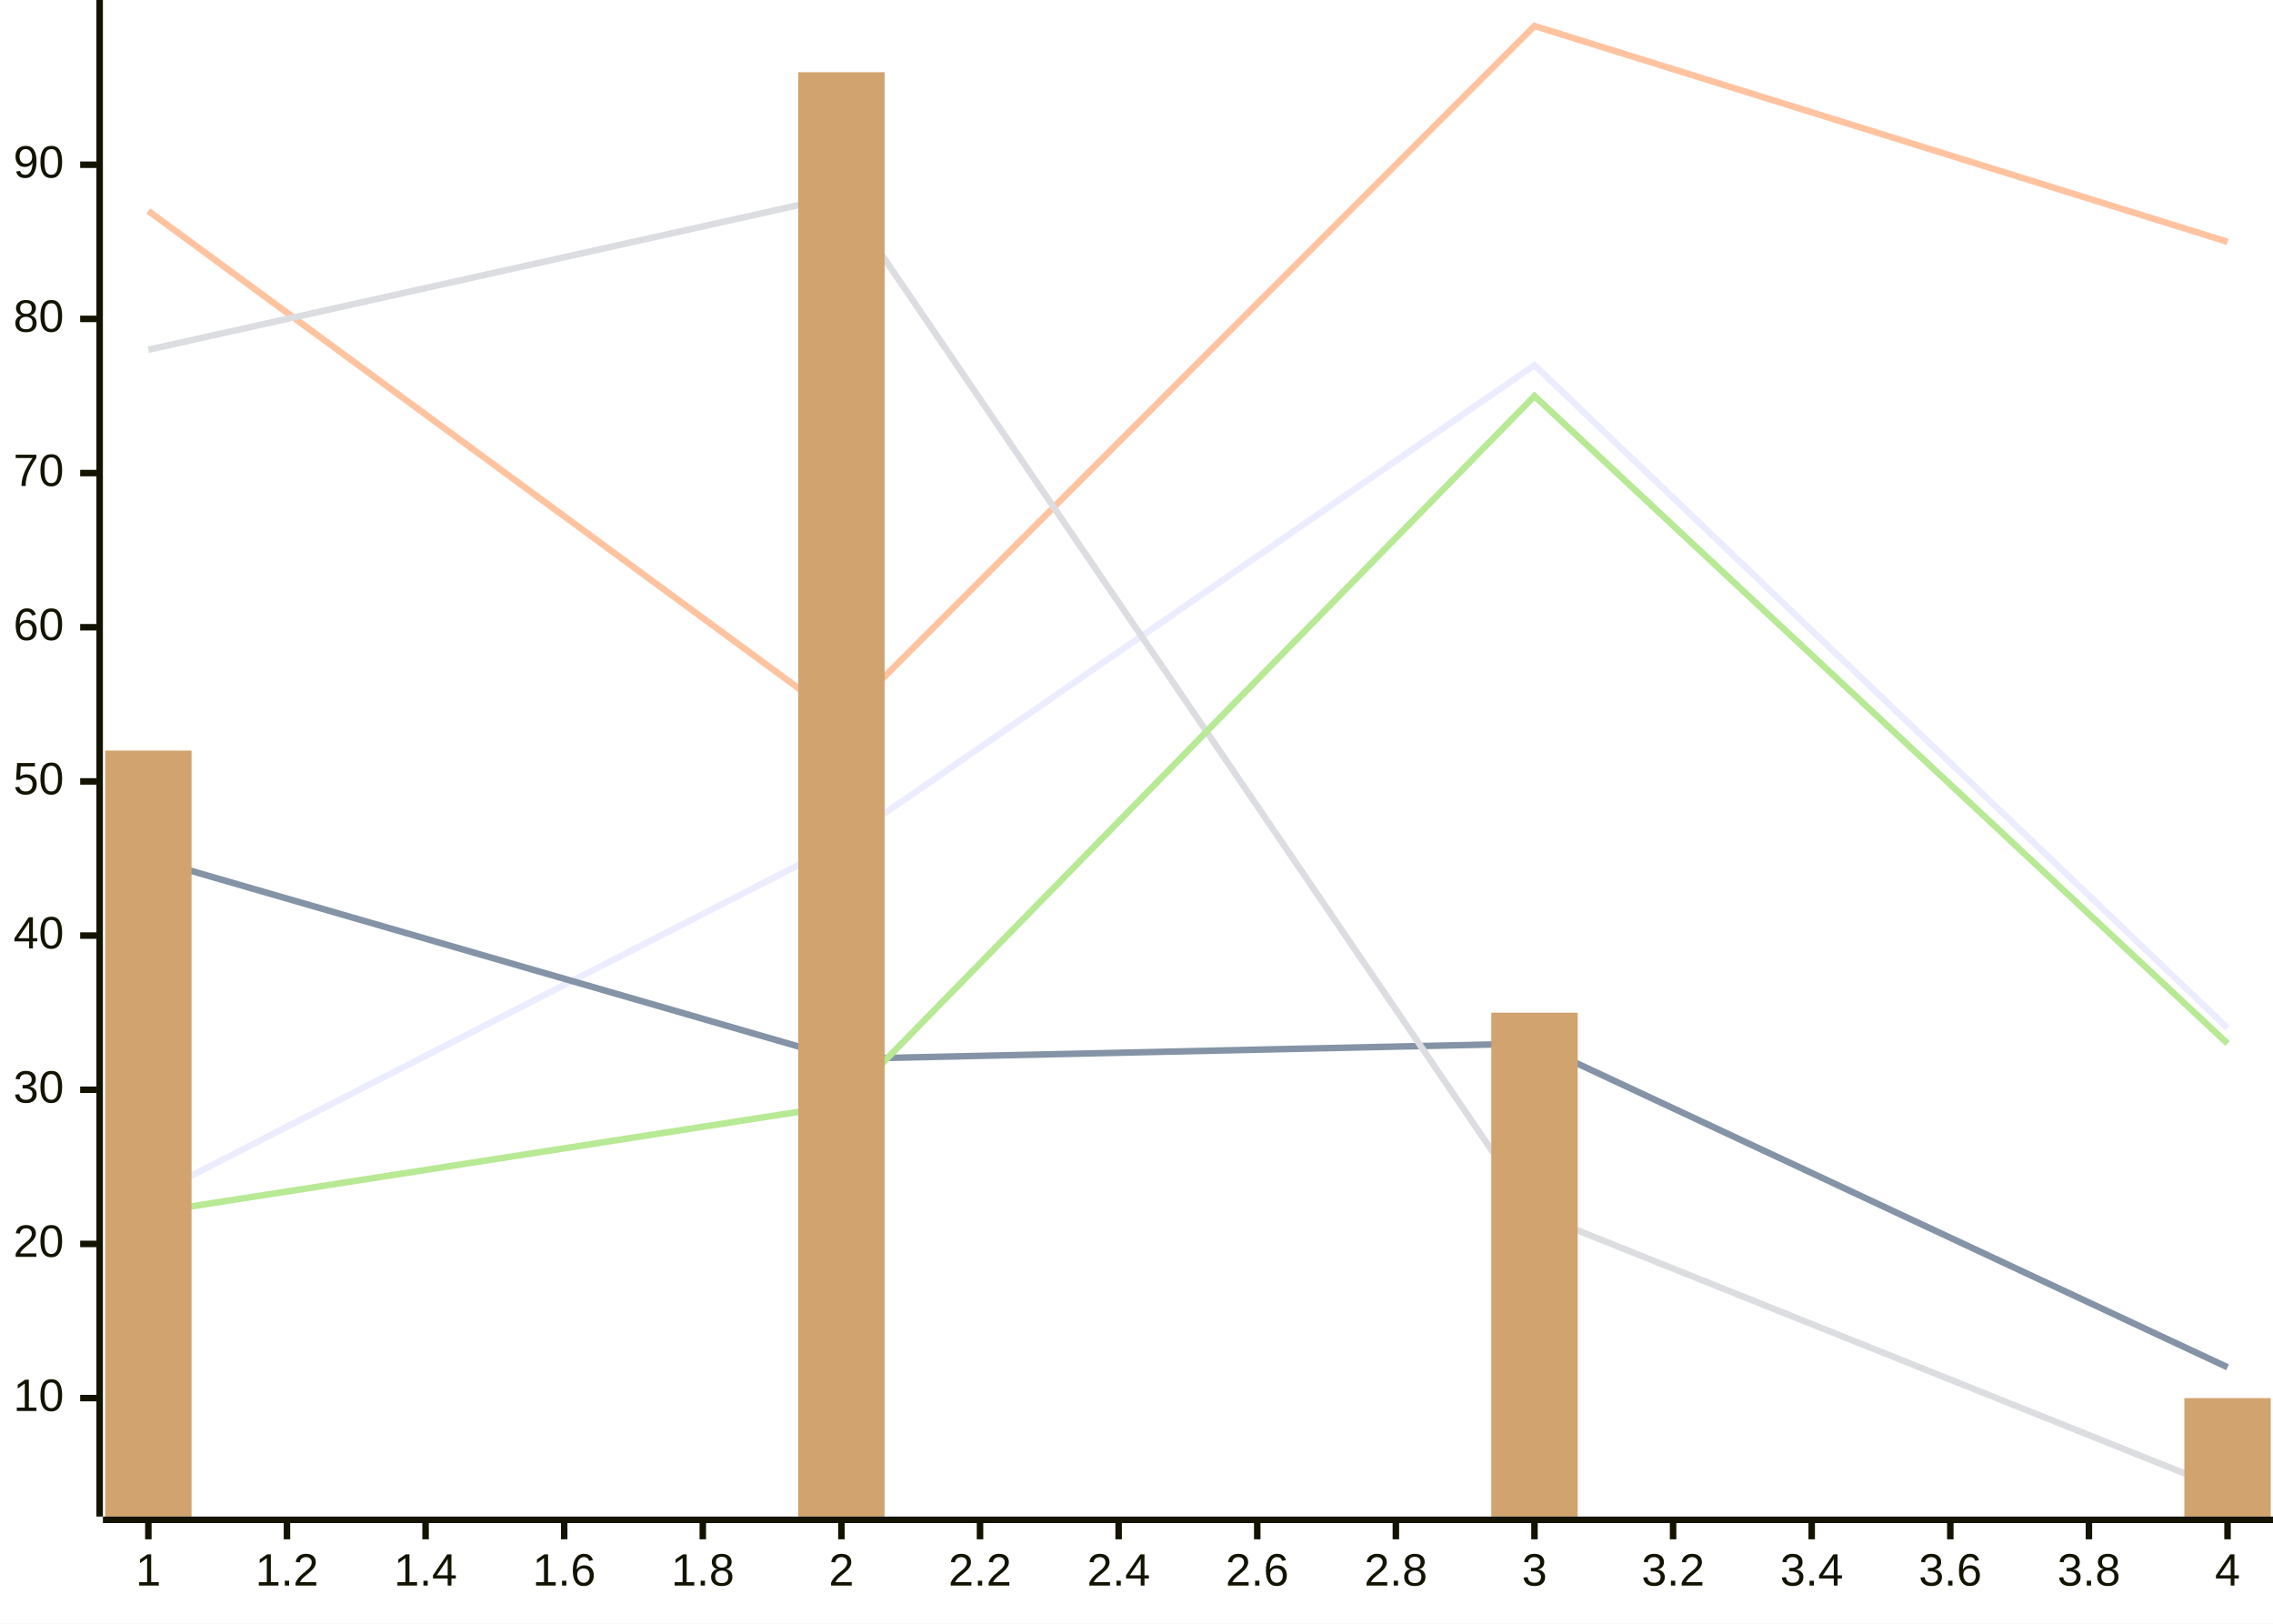
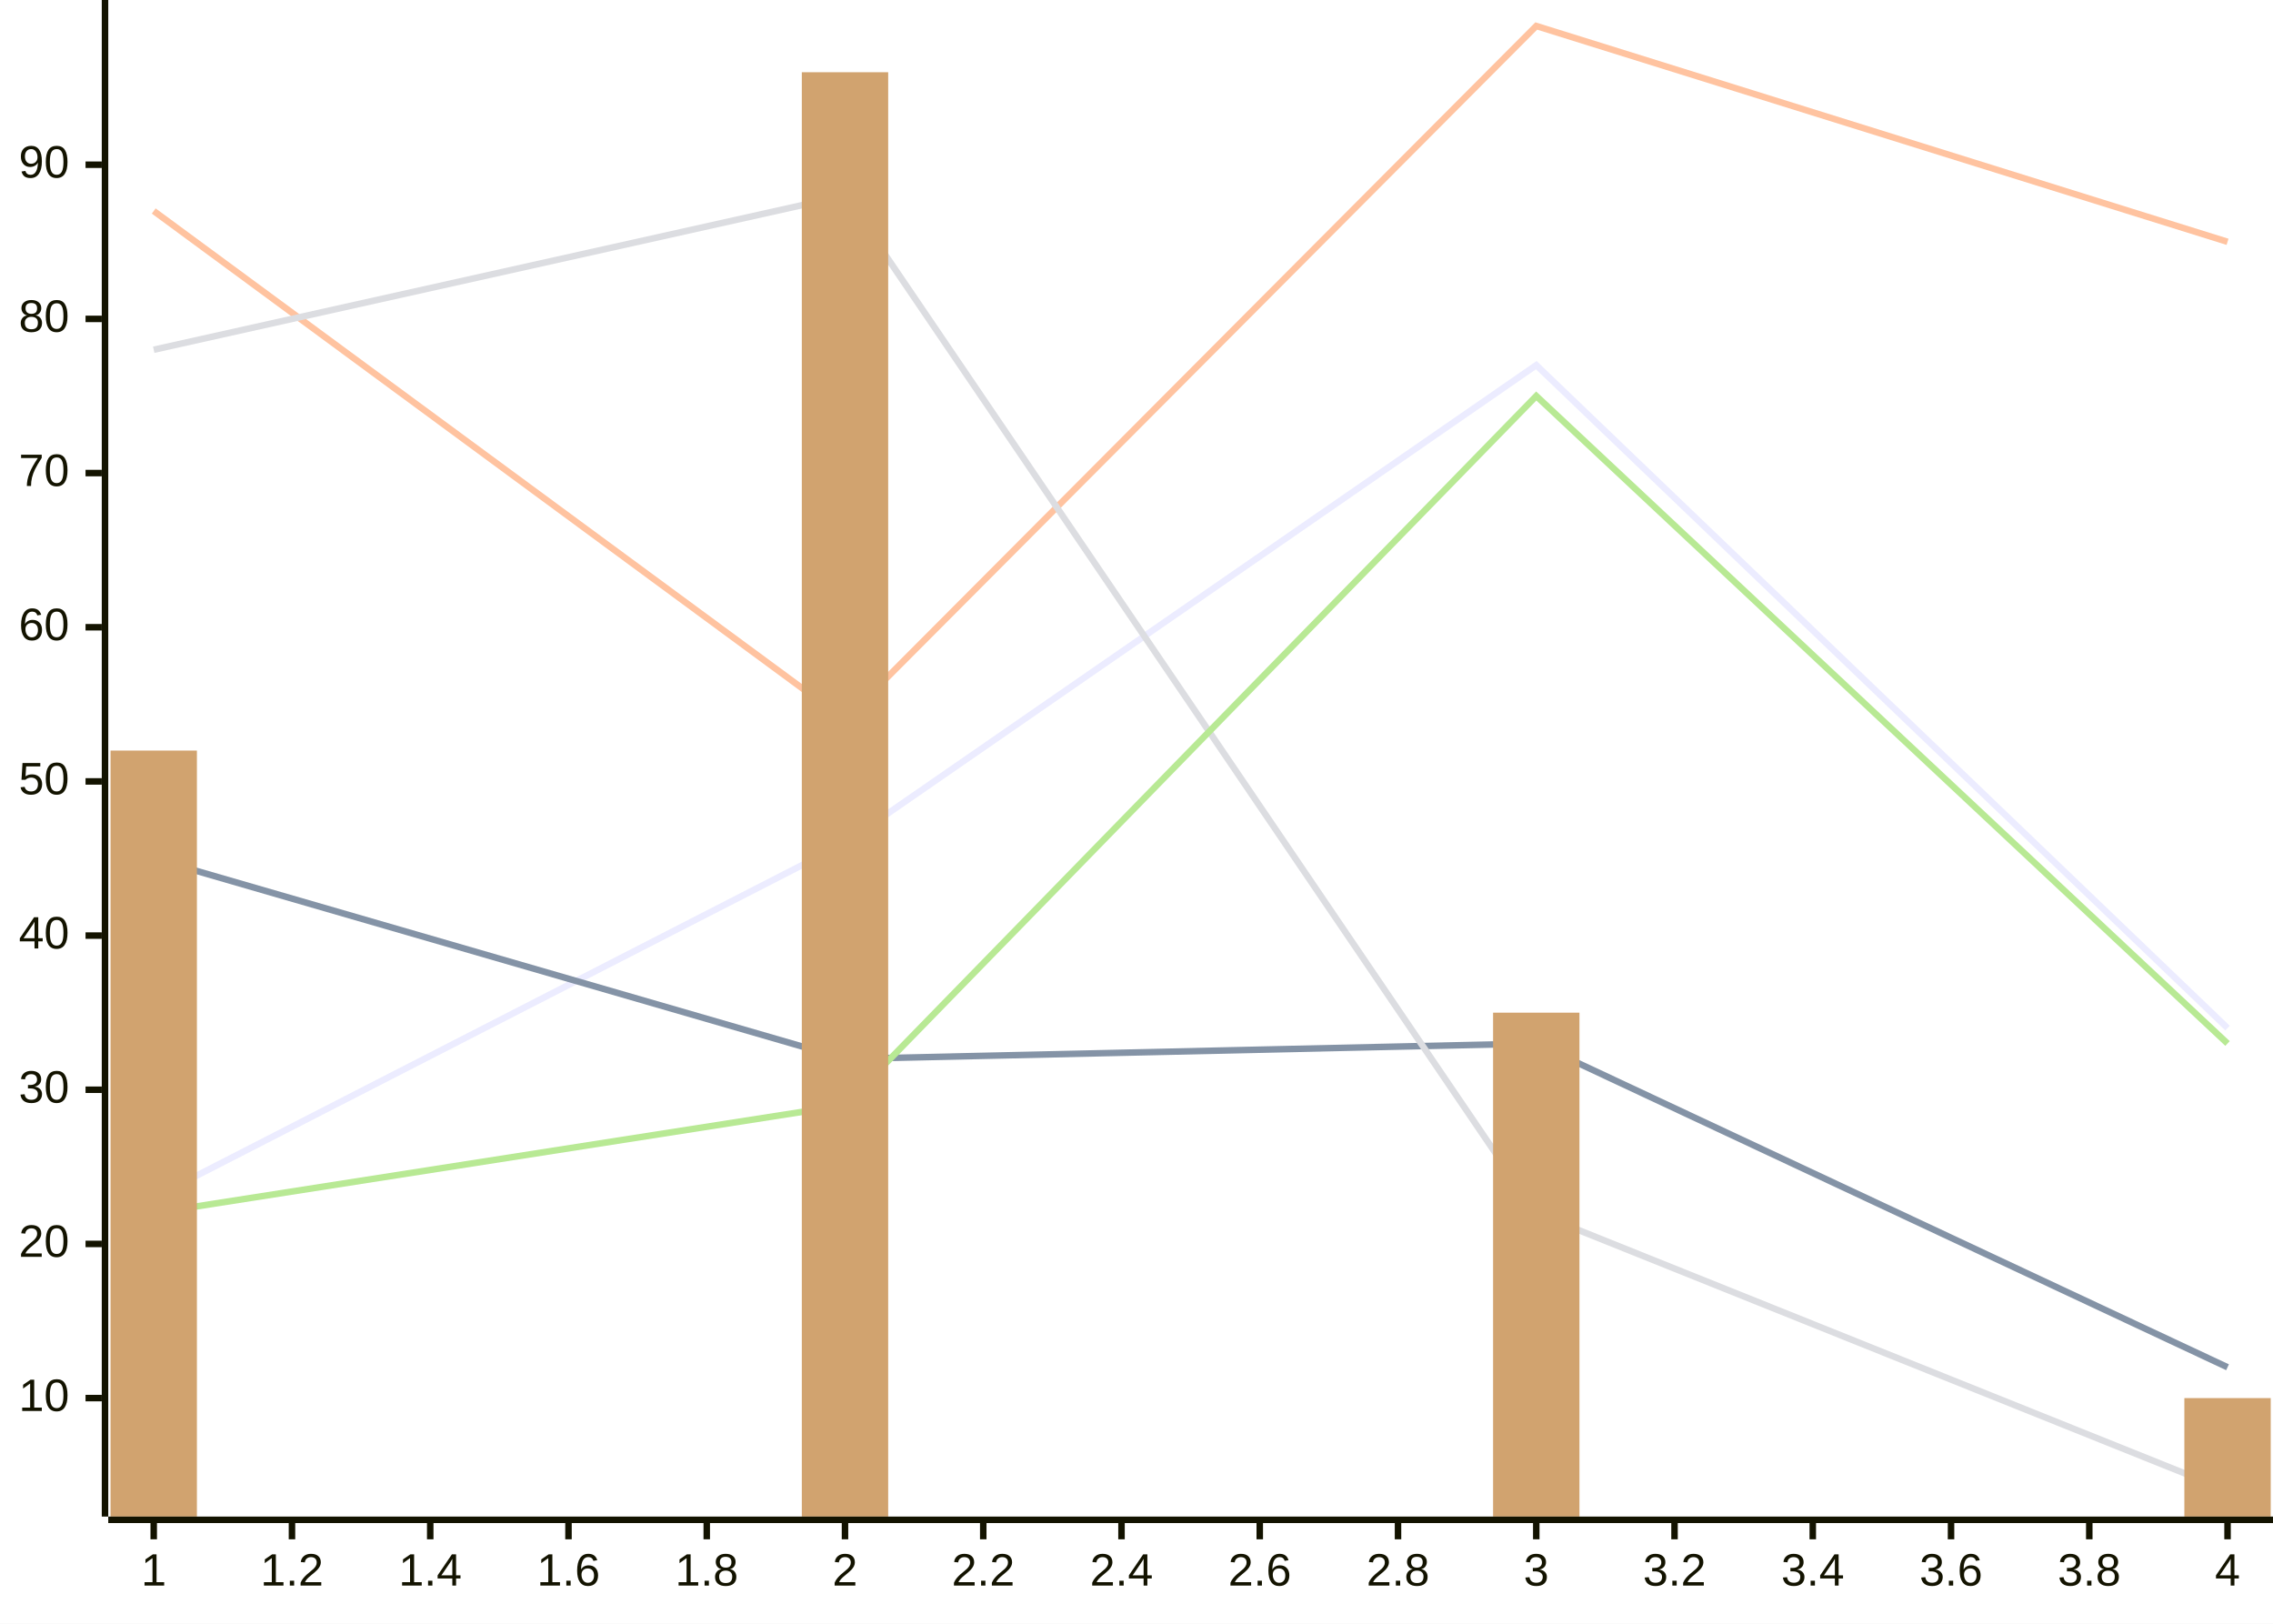
<svg xmlns="http://www.w3.org/2000/svg" id="upstream_html_demos_xychart_xy_charts_only_lines_and_bar_003" width="100%" style="max-width: 700px; background-color: white;" viewBox="0 0 700 500" role="graphics-document document" aria-roledescription="xychart">
-   <style>#upstream_html_demos_xychart_xy_charts_only_lines_and_bar_003{font-family:"trebuchet ms",verdana,arial,sans-serif;font-size:16px;fill:#333;}@keyframes edge-animation-frame{from{stroke-dashoffset:0;}}@keyframes dash{to{stroke-dashoffset:0;}}#upstream_html_demos_xychart_xy_charts_only_lines_and_bar_003 .edge-animation-slow{stroke-dasharray:9,5!important;stroke-dashoffset:900;animation:dash 50s linear infinite;stroke-linecap:round;}#upstream_html_demos_xychart_xy_charts_only_lines_and_bar_003 .edge-animation-fast{stroke-dasharray:9,5!important;stroke-dashoffset:900;animation:dash 20s linear infinite;stroke-linecap:round;}#upstream_html_demos_xychart_xy_charts_only_lines_and_bar_003 .error-icon{fill:#552222;}#upstream_html_demos_xychart_xy_charts_only_lines_and_bar_003 .error-text{fill:#552222;stroke:#552222;}#upstream_html_demos_xychart_xy_charts_only_lines_and_bar_003 .edge-thickness-normal{stroke-width:1px;}#upstream_html_demos_xychart_xy_charts_only_lines_and_bar_003 .edge-thickness-thick{stroke-width:3.5px;}#upstream_html_demos_xychart_xy_charts_only_lines_and_bar_003 .edge-pattern-solid{stroke-dasharray:0;}#upstream_html_demos_xychart_xy_charts_only_lines_and_bar_003 .edge-thickness-invisible{stroke-width:0;fill:none;}#upstream_html_demos_xychart_xy_charts_only_lines_and_bar_003 .edge-pattern-dashed{stroke-dasharray:3;}#upstream_html_demos_xychart_xy_charts_only_lines_and_bar_003 .edge-pattern-dotted{stroke-dasharray:2;}#upstream_html_demos_xychart_xy_charts_only_lines_and_bar_003 .marker{fill:#333333;stroke:#333333;}#upstream_html_demos_xychart_xy_charts_only_lines_and_bar_003 .marker.cross{stroke:#333333;}#upstream_html_demos_xychart_xy_charts_only_lines_and_bar_003 svg{font-family:"trebuchet ms",verdana,arial,sans-serif;font-size:16px;}#upstream_html_demos_xychart_xy_charts_only_lines_and_bar_003 p{margin:0;}#upstream_html_demos_xychart_xy_charts_only_lines_and_bar_003 :root{--mermaid-font-family:"trebuchet ms",verdana,arial,sans-serif;}</style>
+   <style>#upstream_html_demos_xychart_xy_charts_only_lines_and_bar_003{font-family:"trebuchet ms",verdana,arial,sans-serif;font-size:16px;fill:#333;}@keyframes edge-animation-frame{from{stroke-dashoffset:0;}}@keyframes dash{to{stroke-dashoffset:0;}}#upstream_html_demos_xychart_xy_charts_only_lines_and_bar_003 .edge-animation-slow{stroke-dasharray:9,5!important;stroke-dashoffset:900;animation:dash 50s linear infinite;stroke-linecap:round;}#upstream_html_demos_xychart_xy_charts_only_lines_and_bar_003 .edge-animation-fast{stroke-dasharray:9,5!important;stroke-dashoffset:900;animation:dash 20s linear infinite;stroke-linecap:round;}#upstream_html_demos_xychart_xy_charts_only_lines_and_bar_003 .error-icon{fill:#552222;}#upstream_html_demos_xychart_xy_charts_only_lines_and_bar_003 .error-text{fill:#552222;stroke:#552222;}#upstream_html_demos_xychart_xy_charts_only_lines_and_bar_003 .edge-thickness-normal{stroke-width:1px;}#upstream_html_demos_xychart_xy_charts_only_lines_and_bar_003 .edge-thickness-thick{stroke-width:3.5px;}#upstream_html_demos_xychart_xy_charts_only_lines_and_bar_003 .edge-pattern-solid{stroke-dasharray:0;}#upstream_html_demos_xychart_xy_charts_only_lines_and_bar_003 .edge-thickness-invisible{stroke-width:0;fill:none;}#upstream_html_demos_xychart_xy_charts_only_lines_and_bar_003 .edge-pattern-dashed{stroke-dasharray:3;}#upstream_html_demos_xychart_xy_charts_only_lines_and_bar_003 .edge-pattern-dotted{stroke-dasharray:2;}#upstream_html_demos_xychart_xy_charts_only_lines_and_bar_003 .marker{fill:#333333;stroke:#333333;}#upstream_html_demos_xychart_xy_charts_only_lines_and_bar_003 .marker.cross{stroke:#333333;}#upstream_html_demos_xychart_xy_charts_only_lines_and_bar_003 svg{font-family:"trebuchet ms",verdana,arial,sans-serif;font-size:16px;}#upstream_html_demos_xychart_xy_charts_only_lines_and_bar_003 p{margin:0;}#upstream_html_demos_xychart_xy_charts_only_lines_and_bar_003 .node .neo-node{stroke:#9370DB;}#upstream_html_demos_xychart_xy_charts_only_lines_and_bar_003 [data-look="neo"].node rect,#upstream_html_demos_xychart_xy_charts_only_lines_and_bar_003 [data-look="neo"].cluster rect,#upstream_html_demos_xychart_xy_charts_only_lines_and_bar_003 [data-look="neo"].node polygon{stroke:#9370DB;filter:drop-shadow(1px 2px 2px rgba(185, 185, 185, 1));}#upstream_html_demos_xychart_xy_charts_only_lines_and_bar_003 [data-look="neo"].node path{stroke:#9370DB;stroke-width:1px;}#upstream_html_demos_xychart_xy_charts_only_lines_and_bar_003 [data-look="neo"].node .outer-path{filter:drop-shadow(1px 2px 2px rgba(185, 185, 185, 1));}#upstream_html_demos_xychart_xy_charts_only_lines_and_bar_003 [data-look="neo"].node .neo-line path{stroke:#9370DB;filter:none;}#upstream_html_demos_xychart_xy_charts_only_lines_and_bar_003 [data-look="neo"].node circle{stroke:#9370DB;filter:drop-shadow(1px 2px 2px rgba(185, 185, 185, 1));}#upstream_html_demos_xychart_xy_charts_only_lines_and_bar_003 [data-look="neo"].node circle .state-start{fill:#000000;}#upstream_html_demos_xychart_xy_charts_only_lines_and_bar_003 [data-look="neo"].icon-shape .icon{fill:#9370DB;filter:drop-shadow(1px 2px 2px rgba(185, 185, 185, 1));}#upstream_html_demos_xychart_xy_charts_only_lines_and_bar_003 [data-look="neo"].icon-shape .icon-neo path{stroke:#9370DB;filter:drop-shadow(1px 2px 2px rgba(185, 185, 185, 1));}#upstream_html_demos_xychart_xy_charts_only_lines_and_bar_003 :root{--mermaid-font-family:"trebuchet ms",verdana,arial,sans-serif;}</style>
  <g />
  <g class="main">
    <rect width="700" height="500" class="background" fill="white" />
    <g class="plot">
      <g class="line-plot-0">
-         <path d="M45.688,368.8L259.125,259.611L472.563,112.442L686,316.579" fill="none" stroke="#ECECFF" stroke-width="2" />
+         <path d="M47.342,368.8L260.228,259.611L473.114,112.442L686,316.579" fill="none" stroke="#ECECFF" stroke-width="2" />
      </g>
      <g class="line-plot-1">
-         <path d="M45.688,264.358L259.125,326.074L472.563,321.326L686,421.021" fill="none" stroke="#8493A6" stroke-width="2" />
+         <path d="M47.342,264.358L260.228,326.074L473.114,321.326L686,421.021" fill="none" stroke="#8493A6" stroke-width="2" />
      </g>
      <g class="line-plot-2">
-         <path d="M45.688,64.968L259.125,221.632L472.563,8L686,74.463" fill="none" stroke="#FFC3A0" stroke-width="2" />
+         <path d="M47.342,64.968L260.228,221.632L473.114,8L686,74.463" fill="none" stroke="#FFC3A0" stroke-width="2" />
      </g>
      <g class="line-plot-3">
-         <path d="M45.688,107.695L259.125,60.221L472.563,373.547L686,459" fill="none" stroke="#DCDDE1" stroke-width="2" />
+         <path d="M47.342,107.695L260.228,60.221L473.114,373.547L686,459" fill="none" stroke="#DCDDE1" stroke-width="2" />
      </g>
      <g class="line-plot-4">
-         <path d="M45.688,373.547L259.125,340.316L472.563,121.937L686,321.326" fill="none" stroke="#B8E994" stroke-width="2" />
+         <path d="M47.342,373.547L260.228,340.316L473.114,121.937L686,321.326" fill="none" stroke="#B8E994" stroke-width="2" />
      </g>
      <g class="bar-plot-5">
-         <rect x="32.388" y="231.126" width="26.6" height="235.874" fill="#D1A36F" stroke="#D1A36F" stroke-width="0" />
-         <rect x="245.825" y="22.242" width="26.6" height="444.758" fill="#D1A36F" stroke="#D1A36F" stroke-width="0" />
-         <rect x="459.262" y="311.832" width="26.6" height="155.168" fill="#D1A36F" stroke="#D1A36F" stroke-width="0" />
+         <rect x="34.042" y="231.126" width="26.6" height="235.874" fill="#D1A36F" stroke="#D1A36F" stroke-width="0" />
+         <rect x="246.928" y="22.242" width="26.6" height="444.758" fill="#D1A36F" stroke="#D1A36F" stroke-width="0" />
+         <rect x="459.814" y="311.832" width="26.6" height="155.168" fill="#D1A36F" stroke="#D1A36F" stroke-width="0" />
        <rect x="672.7" y="430.516" width="26.6" height="36.484" fill="#D1A36F" stroke="#D1A36F" stroke-width="0" />
      </g>
    </g>
    <g class="bottom-axis">
      <g class="axis-line">
-         <path d="M 31.688,468 L 700,468" fill="none" stroke="#131300" stroke-width="2" />
+         <path d="M 33.342,468 L 700,468" fill="none" stroke="#131300" stroke-width="2" />
      </g>
      <g class="label">
-         <text x="0" y="0" fill="#131300" font-size="14" dominant-baseline="text-before-edge" text-anchor="middle" transform="translate(45.6875, 479) rotate(0)">1</text>
-         <text x="0" y="0" fill="#131300" font-size="14" dominant-baseline="text-before-edge" text-anchor="middle" transform="translate(88.375, 479) rotate(0)">1.2</text>
-         <text x="0" y="0" fill="#131300" font-size="14" dominant-baseline="text-before-edge" text-anchor="middle" transform="translate(131.0625, 479) rotate(0)">1.4</text>
-         <text x="0" y="0" fill="#131300" font-size="14" dominant-baseline="text-before-edge" text-anchor="middle" transform="translate(173.75, 479) rotate(0)">1.6</text>
-         <text x="0" y="0" fill="#131300" font-size="14" dominant-baseline="text-before-edge" text-anchor="middle" transform="translate(216.4375, 479) rotate(0)">1.8</text>
-         <text x="0" y="0" fill="#131300" font-size="14" dominant-baseline="text-before-edge" text-anchor="middle" transform="translate(259.125, 479) rotate(0)">2</text>
-         <text x="0" y="0" fill="#131300" font-size="14" dominant-baseline="text-before-edge" text-anchor="middle" transform="translate(301.8125, 479) rotate(0)">2.2</text>
-         <text x="0" y="0" fill="#131300" font-size="14" dominant-baseline="text-before-edge" text-anchor="middle" transform="translate(344.5, 479) rotate(0)">2.4</text>
-         <text x="0" y="0" fill="#131300" font-size="14" dominant-baseline="text-before-edge" text-anchor="middle" transform="translate(387.1875, 479) rotate(0)">2.6</text>
-         <text x="0" y="0" fill="#131300" font-size="14" dominant-baseline="text-before-edge" text-anchor="middle" transform="translate(429.875, 479) rotate(0)">2.8</text>
-         <text x="0" y="0" fill="#131300" font-size="14" dominant-baseline="text-before-edge" text-anchor="middle" transform="translate(472.5625, 479) rotate(0)">3</text>
-         <text x="0" y="0" fill="#131300" font-size="14" dominant-baseline="text-before-edge" text-anchor="middle" transform="translate(515.25, 479) rotate(0)">3.2</text>
-         <text x="0" y="0" fill="#131300" font-size="14" dominant-baseline="text-before-edge" text-anchor="middle" transform="translate(557.9375, 479) rotate(0)">3.4</text>
-         <text x="0" y="0" fill="#131300" font-size="14" dominant-baseline="text-before-edge" text-anchor="middle" transform="translate(600.625, 479) rotate(0)">3.6</text>
-         <text x="0" y="0" fill="#131300" font-size="14" dominant-baseline="text-before-edge" text-anchor="middle" transform="translate(643.3125, 479) rotate(0)">3.8</text>
+         <text x="0" y="0" fill="#131300" font-size="14" dominant-baseline="text-before-edge" text-anchor="middle" transform="translate(47.3418, 479) rotate(0)">1</text>
+         <text x="0" y="0" fill="#131300" font-size="14" dominant-baseline="text-before-edge" text-anchor="middle" transform="translate(89.91901, 479) rotate(0)">1.2</text>
+         <text x="0" y="0" fill="#131300" font-size="14" dominant-baseline="text-before-edge" text-anchor="middle" transform="translate(132.4962, 479) rotate(0)">1.4</text>
+         <text x="0" y="0" fill="#131300" font-size="14" dominant-baseline="text-before-edge" text-anchor="middle" transform="translate(175.0734, 479) rotate(0)">1.6</text>
+         <text x="0" y="0" fill="#131300" font-size="14" dominant-baseline="text-before-edge" text-anchor="middle" transform="translate(217.6507, 479) rotate(0)">1.8</text>
+         <text x="0" y="0" fill="#131300" font-size="14" dominant-baseline="text-before-edge" text-anchor="middle" transform="translate(260.2279, 479) rotate(0)">2</text>
+         <text x="0" y="0" fill="#131300" font-size="14" dominant-baseline="text-before-edge" text-anchor="middle" transform="translate(302.8051, 479) rotate(0)">2.2</text>
+         <text x="0" y="0" fill="#131300" font-size="14" dominant-baseline="text-before-edge" text-anchor="middle" transform="translate(345.3823, 479) rotate(0)">2.4</text>
+         <text x="0" y="0" fill="#131300" font-size="14" dominant-baseline="text-before-edge" text-anchor="middle" transform="translate(387.9595, 479) rotate(0)">2.6</text>
+         <text x="0" y="0" fill="#131300" font-size="14" dominant-baseline="text-before-edge" text-anchor="middle" transform="translate(430.5367, 479) rotate(0)">2.8</text>
+         <text x="0" y="0" fill="#131300" font-size="14" dominant-baseline="text-before-edge" text-anchor="middle" transform="translate(473.1139, 479) rotate(0)">3</text>
+         <text x="0" y="0" fill="#131300" font-size="14" dominant-baseline="text-before-edge" text-anchor="middle" transform="translate(515.6911, 479) rotate(0)">3.2</text>
+         <text x="0" y="0" fill="#131300" font-size="14" dominant-baseline="text-before-edge" text-anchor="middle" transform="translate(558.2684, 479) rotate(0)">3.4</text>
+         <text x="0" y="0" fill="#131300" font-size="14" dominant-baseline="text-before-edge" text-anchor="middle" transform="translate(600.8456, 479) rotate(0)">3.6</text>
+         <text x="0" y="0" fill="#131300" font-size="14" dominant-baseline="text-before-edge" text-anchor="middle" transform="translate(643.4228, 479) rotate(0)">3.8</text>
        <text x="0" y="0" fill="#131300" font-size="14" dominant-baseline="text-before-edge" text-anchor="middle" transform="translate(686, 479) rotate(0)">4</text>
      </g>
      <g class="ticks">
-         <path d="M 45.688,469 L 45.688,474" fill="none" stroke="#131300" stroke-width="2" />
-         <path d="M 88.375,469 L 88.375,474" fill="none" stroke="#131300" stroke-width="2" />
-         <path d="M 131.062,469 L 131.062,474" fill="none" stroke="#131300" stroke-width="2" />
-         <path d="M 173.75,469 L 173.75,474" fill="none" stroke="#131300" stroke-width="2" />
-         <path d="M 216.438,469 L 216.438,474" fill="none" stroke="#131300" stroke-width="2" />
-         <path d="M 259.125,469 L 259.125,474" fill="none" stroke="#131300" stroke-width="2" />
-         <path d="M 301.812,469 L 301.812,474" fill="none" stroke="#131300" stroke-width="2" />
-         <path d="M 344.5,469 L 344.5,474" fill="none" stroke="#131300" stroke-width="2" />
-         <path d="M 387.188,469 L 387.188,474" fill="none" stroke="#131300" stroke-width="2" />
-         <path d="M 429.875,469 L 429.875,474" fill="none" stroke="#131300" stroke-width="2" />
-         <path d="M 472.562,469 L 472.562,474" fill="none" stroke="#131300" stroke-width="2" />
-         <path d="M 515.25,469 L 515.25,474" fill="none" stroke="#131300" stroke-width="2" />
-         <path d="M 557.938,469 L 557.938,474" fill="none" stroke="#131300" stroke-width="2" />
-         <path d="M 600.625,469 L 600.625,474" fill="none" stroke="#131300" stroke-width="2" />
-         <path d="M 643.312,469 L 643.312,474" fill="none" stroke="#131300" stroke-width="2" />
+         <path d="M 47.342,469 L 47.342,474" fill="none" stroke="#131300" stroke-width="2" />
+         <path d="M 89.919,469 L 89.919,474" fill="none" stroke="#131300" stroke-width="2" />
+         <path d="M 132.496,469 L 132.496,474" fill="none" stroke="#131300" stroke-width="2" />
+         <path d="M 175.073,469 L 175.073,474" fill="none" stroke="#131300" stroke-width="2" />
+         <path d="M 217.651,469 L 217.651,474" fill="none" stroke="#131300" stroke-width="2" />
+         <path d="M 260.228,469 L 260.228,474" fill="none" stroke="#131300" stroke-width="2" />
+         <path d="M 302.805,469 L 302.805,474" fill="none" stroke="#131300" stroke-width="2" />
+         <path d="M 345.382,469 L 345.382,474" fill="none" stroke="#131300" stroke-width="2" />
+         <path d="M 387.96,469 L 387.96,474" fill="none" stroke="#131300" stroke-width="2" />
+         <path d="M 430.537,469 L 430.537,474" fill="none" stroke="#131300" stroke-width="2" />
+         <path d="M 473.114,469 L 473.114,474" fill="none" stroke="#131300" stroke-width="2" />
+         <path d="M 515.691,469 L 515.691,474" fill="none" stroke="#131300" stroke-width="2" />
+         <path d="M 558.268,469 L 558.268,474" fill="none" stroke="#131300" stroke-width="2" />
+         <path d="M 600.846,469 L 600.846,474" fill="none" stroke="#131300" stroke-width="2" />
+         <path d="M 643.423,469 L 643.423,474" fill="none" stroke="#131300" stroke-width="2" />
        <path d="M 686,469 L 686,474" fill="none" stroke="#131300" stroke-width="2" />
      </g>
    </g>
    <g class="left-axis">
      <g class="axisl-line">
-         <path d="M 30.688,0 L 30.688,467" fill="none" stroke="#131300" stroke-width="2" />
+         <path d="M 32.342,0 L 32.342,467" fill="none" stroke="#131300" stroke-width="2" />
      </g>
      <g class="label">
-         <text x="0" y="0" fill="#131300" font-size="14" dominant-baseline="middle" text-anchor="end" transform="translate(19.6875, 50.72632) rotate(0)">90</text>
-         <text x="0" y="0" fill="#131300" font-size="14" dominant-baseline="middle" text-anchor="end" transform="translate(19.6875, 98.2) rotate(0)">80</text>
-         <text x="0" y="0" fill="#131300" font-size="14" dominant-baseline="middle" text-anchor="end" transform="translate(19.6875, 145.6737) rotate(0)">70</text>
-         <text x="0" y="0" fill="#131300" font-size="14" dominant-baseline="middle" text-anchor="end" transform="translate(19.6875, 193.1474) rotate(0)">60</text>
-         <text x="0" y="0" fill="#131300" font-size="14" dominant-baseline="middle" text-anchor="end" transform="translate(19.6875, 240.6211) rotate(0)">50</text>
-         <text x="0" y="0" fill="#131300" font-size="14" dominant-baseline="middle" text-anchor="end" transform="translate(19.6875, 288.0947) rotate(0)">40</text>
-         <text x="0" y="0" fill="#131300" font-size="14" dominant-baseline="middle" text-anchor="end" transform="translate(19.6875, 335.5684) rotate(0)">30</text>
-         <text x="0" y="0" fill="#131300" font-size="14" dominant-baseline="middle" text-anchor="end" transform="translate(19.6875, 383.0421) rotate(0)">20</text>
-         <text x="0" y="0" fill="#131300" font-size="14" dominant-baseline="middle" text-anchor="end" transform="translate(19.6875, 430.5158) rotate(0)">10</text>
+         <text x="0" y="0" fill="#131300" font-size="14" dominant-baseline="middle" text-anchor="end" transform="translate(21.3418, 50.72632) rotate(0)">90</text>
+         <text x="0" y="0" fill="#131300" font-size="14" dominant-baseline="middle" text-anchor="end" transform="translate(21.3418, 98.2) rotate(0)">80</text>
+         <text x="0" y="0" fill="#131300" font-size="14" dominant-baseline="middle" text-anchor="end" transform="translate(21.3418, 145.6737) rotate(0)">70</text>
+         <text x="0" y="0" fill="#131300" font-size="14" dominant-baseline="middle" text-anchor="end" transform="translate(21.3418, 193.1474) rotate(0)">60</text>
+         <text x="0" y="0" fill="#131300" font-size="14" dominant-baseline="middle" text-anchor="end" transform="translate(21.3418, 240.6211) rotate(0)">50</text>
+         <text x="0" y="0" fill="#131300" font-size="14" dominant-baseline="middle" text-anchor="end" transform="translate(21.3418, 288.0947) rotate(0)">40</text>
+         <text x="0" y="0" fill="#131300" font-size="14" dominant-baseline="middle" text-anchor="end" transform="translate(21.3418, 335.5684) rotate(0)">30</text>
+         <text x="0" y="0" fill="#131300" font-size="14" dominant-baseline="middle" text-anchor="end" transform="translate(21.3418, 383.0421) rotate(0)">20</text>
+         <text x="0" y="0" fill="#131300" font-size="14" dominant-baseline="middle" text-anchor="end" transform="translate(21.3418, 430.5158) rotate(0)">10</text>
      </g>
      <g class="ticks">
-         <path d="M 29.688,50.726 L 24.688,50.726" fill="none" stroke="#131300" stroke-width="2" />
-         <path d="M 29.688,98.2 L 24.688,98.2" fill="none" stroke="#131300" stroke-width="2" />
-         <path d="M 29.688,145.674 L 24.688,145.674" fill="none" stroke="#131300" stroke-width="2" />
-         <path d="M 29.688,193.147 L 24.688,193.147" fill="none" stroke="#131300" stroke-width="2" />
-         <path d="M 29.688,240.621 L 24.688,240.621" fill="none" stroke="#131300" stroke-width="2" />
-         <path d="M 29.688,288.095 L 24.688,288.095" fill="none" stroke="#131300" stroke-width="2" />
-         <path d="M 29.688,335.568 L 24.688,335.568" fill="none" stroke="#131300" stroke-width="2" />
-         <path d="M 29.688,383.042 L 24.688,383.042" fill="none" stroke="#131300" stroke-width="2" />
-         <path d="M 29.688,430.516 L 24.688,430.516" fill="none" stroke="#131300" stroke-width="2" />
+         <path d="M 31.342,50.726 L 26.342,50.726" fill="none" stroke="#131300" stroke-width="2" />
+         <path d="M 31.342,98.2 L 26.342,98.2" fill="none" stroke="#131300" stroke-width="2" />
+         <path d="M 31.342,145.674 L 26.342,145.674" fill="none" stroke="#131300" stroke-width="2" />
+         <path d="M 31.342,193.147 L 26.342,193.147" fill="none" stroke="#131300" stroke-width="2" />
+         <path d="M 31.342,240.621 L 26.342,240.621" fill="none" stroke="#131300" stroke-width="2" />
+         <path d="M 31.342,288.095 L 26.342,288.095" fill="none" stroke="#131300" stroke-width="2" />
+         <path d="M 31.342,335.568 L 26.342,335.568" fill="none" stroke="#131300" stroke-width="2" />
+         <path d="M 31.342,383.042 L 26.342,383.042" fill="none" stroke="#131300" stroke-width="2" />
+         <path d="M 31.342,430.516 L 26.342,430.516" fill="none" stroke="#131300" stroke-width="2" />
      </g>
    </g>
  </g>
  <g class="mermaid-tmp-group" />
</svg>
